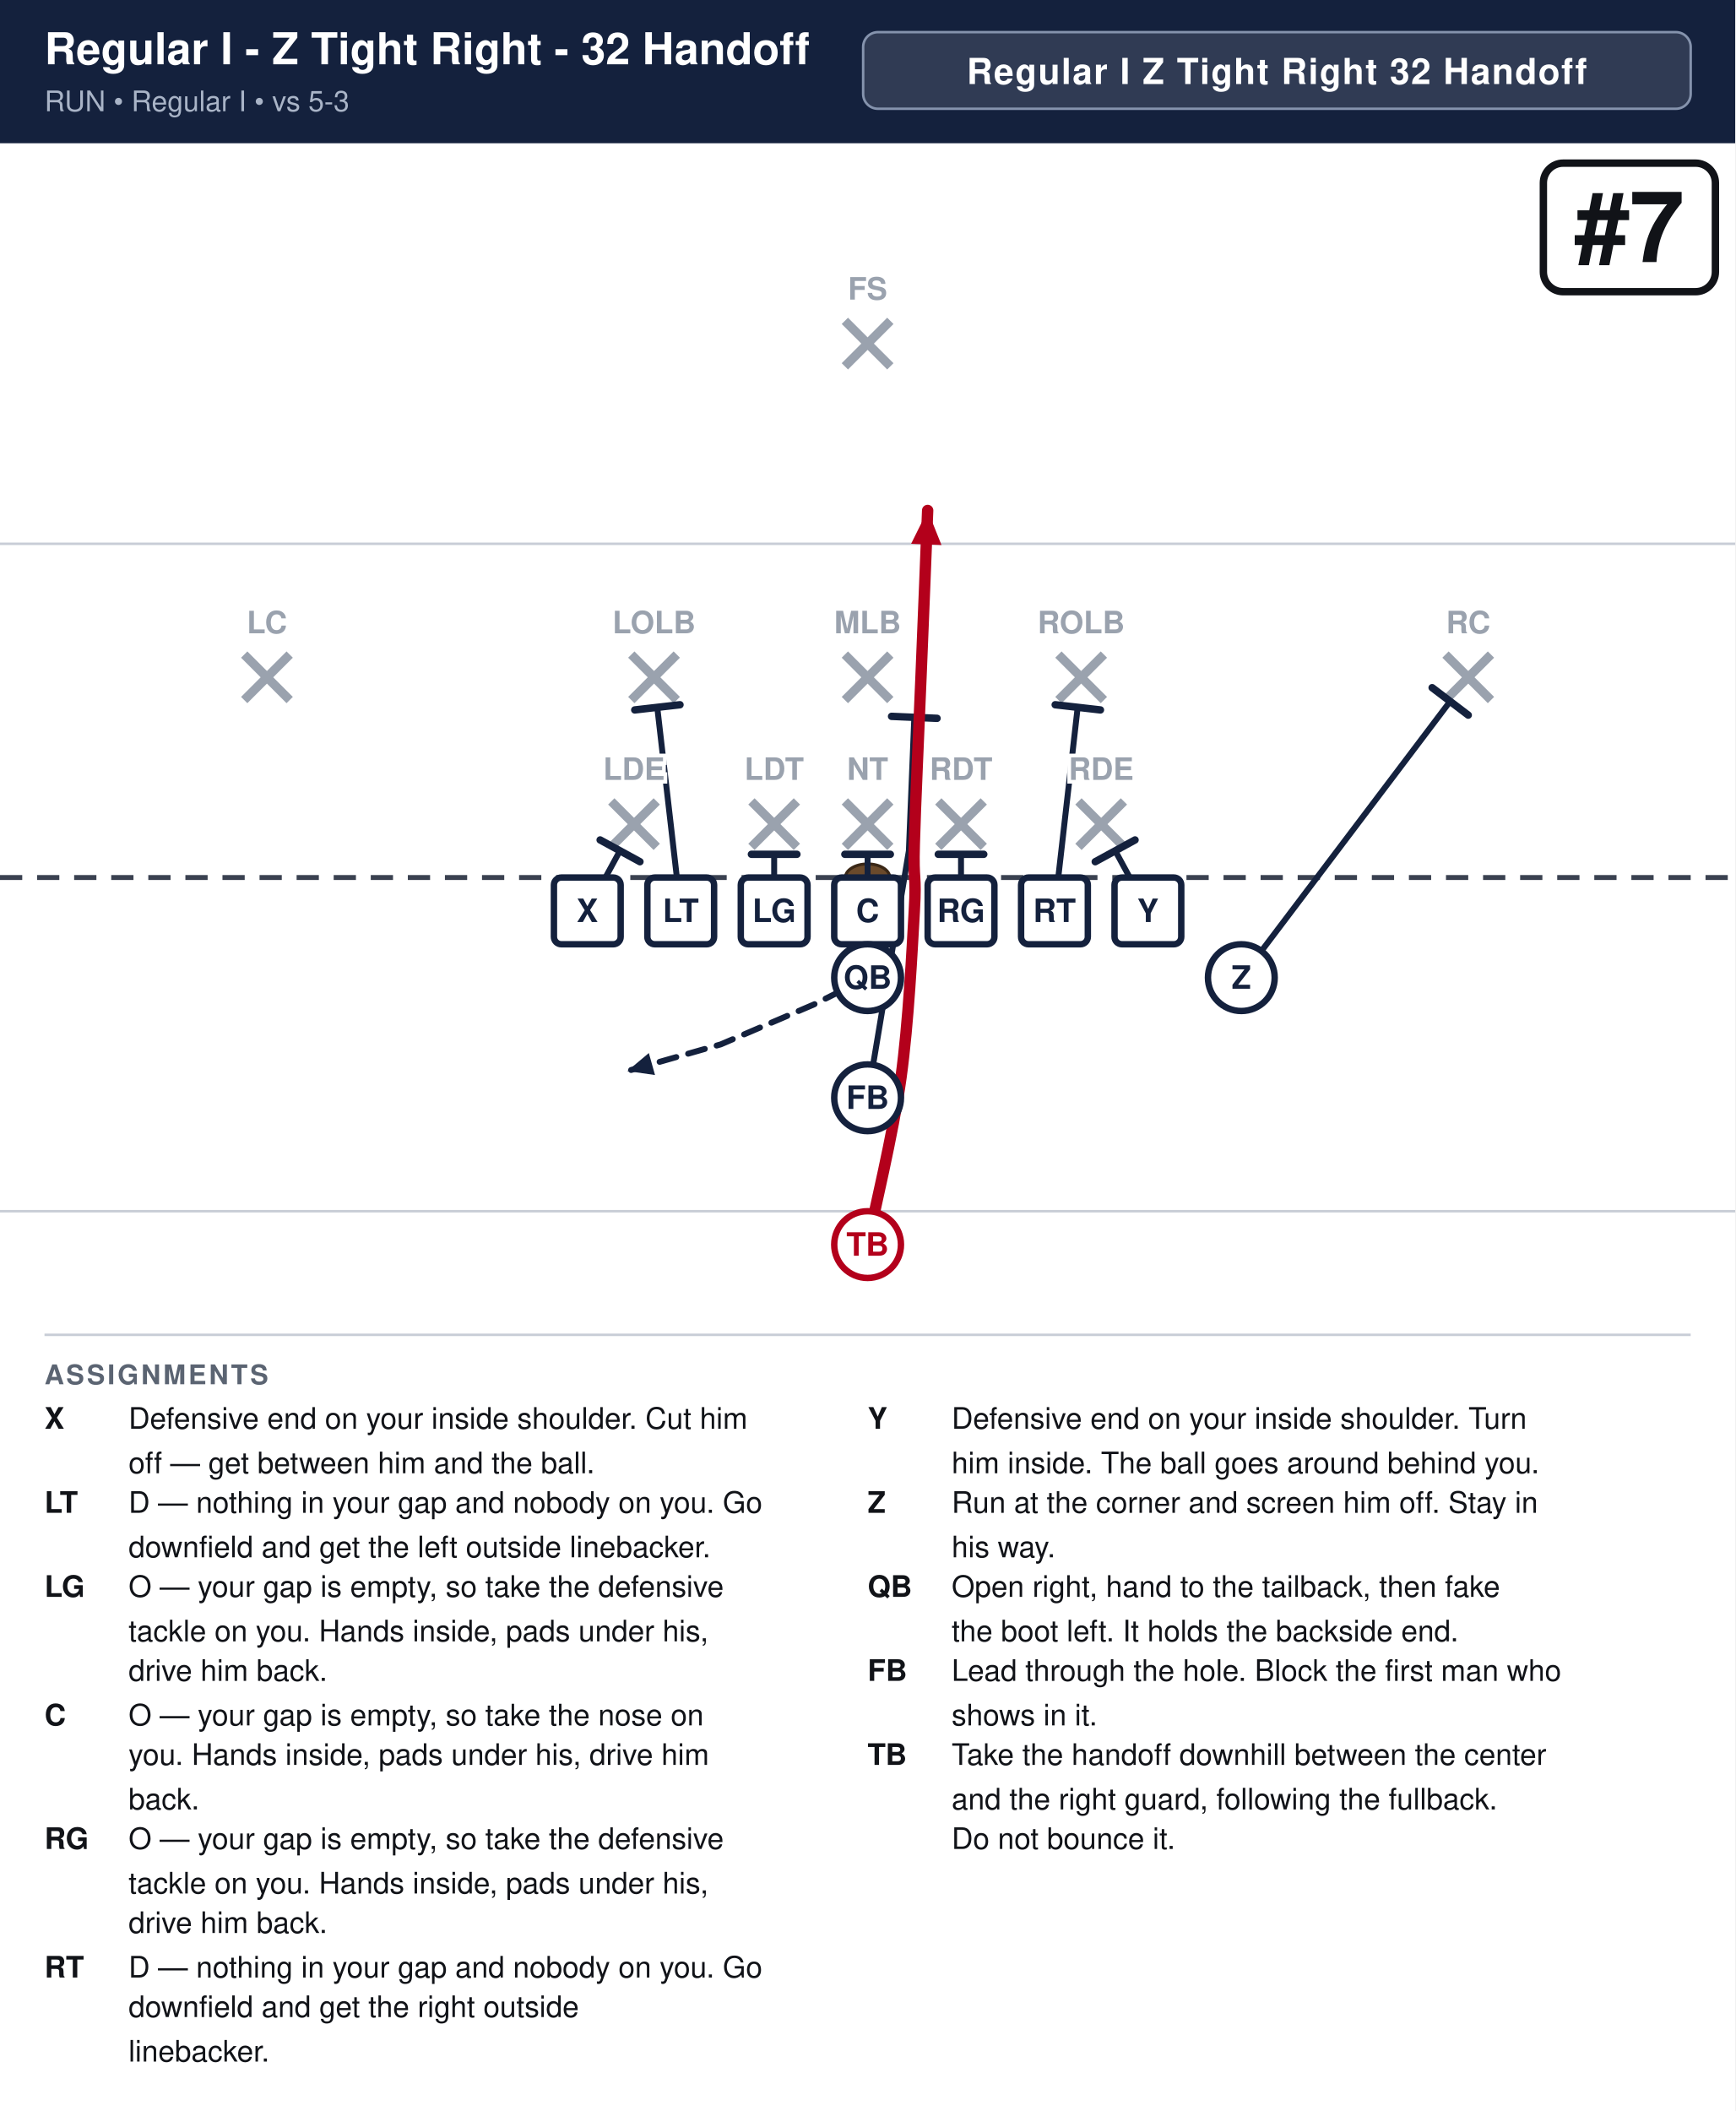
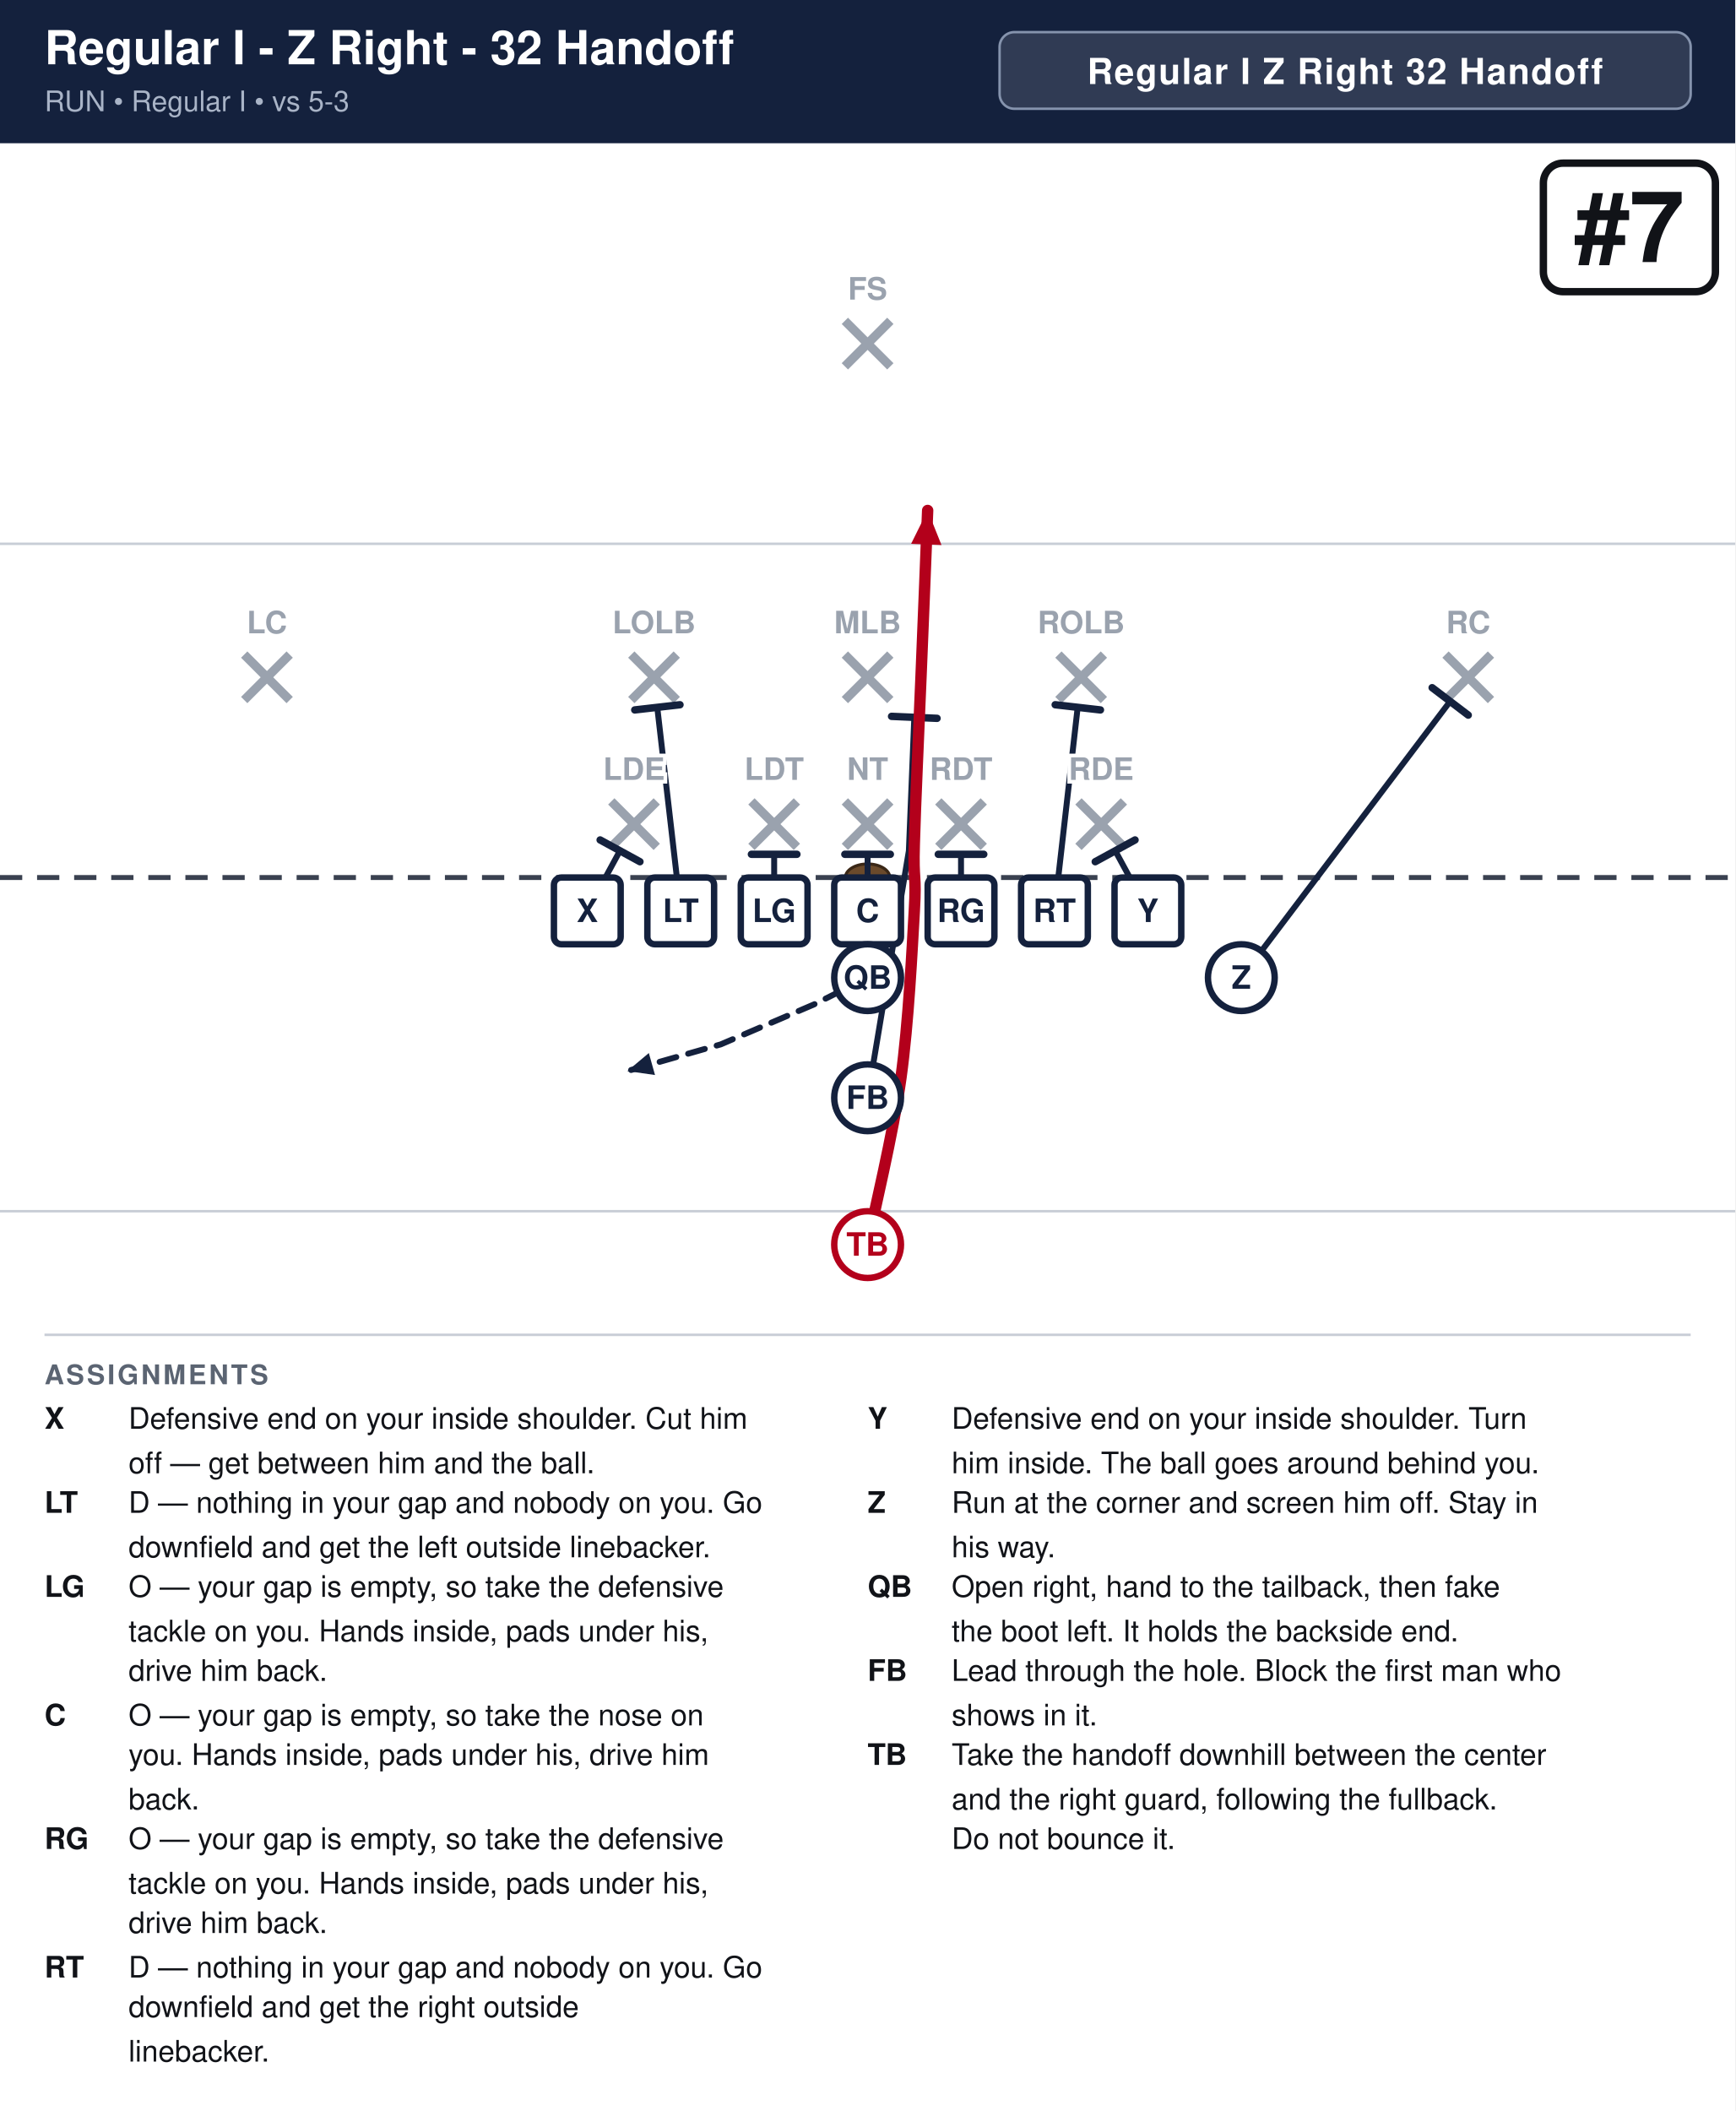
<svg xmlns="http://www.w3.org/2000/svg" width="702" height="854" viewBox="0 0 702 854" font-family="Segoe UI, Helvetica, Arial, sans-serif">
  <rect width="100%" height="100%" fill="#ffffff" />
  <rect x="0" y="0" width="702" height="58" fill="#14213d" />
-   <text x="18" y="26" font-size="17.8" font-weight="700" fill="#ffffff">Regular I - Z Tight Right - 32 Handoff</text>
+   <text x="18" y="26" font-size="19.0" font-weight="700" fill="#ffffff">Regular I - Z Right - 32 Handoff</text>
  <text x="18" y="45" font-size="11.5" fill="#a9b4c7">RUN  •  Regular I  •  vs 5-3</text>
-   <rect x="349.2" y="13" width="334.8" height="31" rx="6" fill="#ffffff" fill-opacity="0.12" stroke="#8593ad" stroke-width="1" />
-   <text x="516.6" y="34" text-anchor="middle" font-size="14.5" font-weight="700" fill="#ffffff" letter-spacing="0.5">Regular I Z Tight Right 32 Handoff</text>
+   <rect x="404.4" y="13" width="279.6" height="31" rx="6" fill="#ffffff" fill-opacity="0.12" stroke="#8593ad" stroke-width="1" />
+   <text x="544.2" y="34" text-anchor="middle" font-size="14.5" font-weight="700" fill="#ffffff" letter-spacing="0.5">Regular I Z Right 32 Handoff</text>
  <clipPath id="fieldclip">
    <rect x="0" y="58" width="702" height="472" />
  </clipPath>
  <g clip-path="url(#fieldclip)">
    <g transform="translate(-0.0,31.0)">
      <rect x="0" y="0" width="702" height="513" fill="#ffffff" />
      <line x1="0" y1="459.0" x2="702" y2="459.0" stroke="#c8cdd6" stroke-width="1" />
      <line x1="0" y1="189.0" x2="702" y2="189.0" stroke="#c8cdd6" stroke-width="1" />
      <line x1="0" y1="324.0" x2="702" y2="324.0" stroke="#3a4150" stroke-width="2" stroke-dasharray="9 6" />
      <ellipse cx="351.0" cy="324.0" rx="9" ry="5.5" fill="#6b4a2b" stroke="#3a2716" stroke-width="1.2" />
      <line x1="247.3" y1="293.2" x2="265.7" y2="311.6" stroke="#9aa2ae" stroke-width="3.6" />
      <line x1="265.7" y1="293.2" x2="247.3" y2="311.6" stroke="#9aa2ae" stroke-width="3.6" />
      <line x1="304.0" y1="293.2" x2="322.4" y2="311.6" stroke="#9aa2ae" stroke-width="3.6" />
      <line x1="322.4" y1="293.2" x2="304.0" y2="311.6" stroke="#9aa2ae" stroke-width="3.6" />
      <line x1="341.8" y1="293.2" x2="360.2" y2="311.6" stroke="#9aa2ae" stroke-width="3.6" />
      <line x1="360.2" y1="293.2" x2="341.8" y2="311.6" stroke="#9aa2ae" stroke-width="3.6" />
      <line x1="379.6" y1="293.2" x2="398.0" y2="311.6" stroke="#9aa2ae" stroke-width="3.6" />
      <line x1="398.0" y1="293.2" x2="379.6" y2="311.6" stroke="#9aa2ae" stroke-width="3.6" />
      <line x1="436.3" y1="293.2" x2="454.7" y2="311.6" stroke="#9aa2ae" stroke-width="3.6" />
      <line x1="454.7" y1="293.2" x2="436.3" y2="311.6" stroke="#9aa2ae" stroke-width="3.6" />
      <line x1="255.4" y1="233.8" x2="273.8" y2="252.2" stroke="#9aa2ae" stroke-width="3.6" />
      <line x1="273.8" y1="233.8" x2="255.4" y2="252.2" stroke="#9aa2ae" stroke-width="3.6" />
      <line x1="341.8" y1="233.8" x2="360.2" y2="252.2" stroke="#9aa2ae" stroke-width="3.6" />
      <line x1="360.2" y1="233.8" x2="341.8" y2="252.2" stroke="#9aa2ae" stroke-width="3.6" />
      <line x1="428.2" y1="233.8" x2="446.6" y2="252.2" stroke="#9aa2ae" stroke-width="3.6" />
      <line x1="446.6" y1="233.8" x2="428.2" y2="252.2" stroke="#9aa2ae" stroke-width="3.6" />
      <line x1="98.8" y1="233.8" x2="117.2" y2="252.2" stroke="#9aa2ae" stroke-width="3.6" />
      <line x1="117.2" y1="233.8" x2="98.8" y2="252.2" stroke="#9aa2ae" stroke-width="3.6" />
      <line x1="584.8" y1="233.8" x2="603.2" y2="252.2" stroke="#9aa2ae" stroke-width="3.6" />
      <line x1="603.2" y1="233.8" x2="584.8" y2="252.2" stroke="#9aa2ae" stroke-width="3.6" />
      <line x1="341.8" y1="98.8" x2="360.2" y2="117.2" stroke="#9aa2ae" stroke-width="3.6" />
      <line x1="360.2" y1="98.8" x2="341.8" y2="117.2" stroke="#9aa2ae" stroke-width="3.6" />
      <path d="M237.6,337.5 L250.8,313.2" fill="none" stroke="#14213d" stroke-width="2.4" stroke-linecap="round" stroke-linejoin="round" />
      <line x1="242.8" y1="308.8" x2="258.9" y2="317.6" stroke="#14213d" stroke-width="3.0" stroke-linecap="round" />
      <path d="M275.4,337.5 L265.9,255.1" fill="none" stroke="#14213d" stroke-width="2.4" stroke-linecap="round" stroke-linejoin="round" />
      <line x1="256.8" y1="256.2" x2="275.1" y2="254.1" stroke="#14213d" stroke-width="3.0" stroke-linecap="round" />
      <path d="M313.2,337.5 L313.2,314.6" fill="none" stroke="#14213d" stroke-width="2.4" stroke-linecap="round" stroke-linejoin="round" />
      <line x1="304.0" y1="314.6" x2="322.4" y2="314.6" stroke="#14213d" stroke-width="3.0" stroke-linecap="round" />
      <path d="M351.0,337.5 L351.0,314.6" fill="none" stroke="#14213d" stroke-width="2.4" stroke-linecap="round" stroke-linejoin="round" />
      <line x1="341.8" y1="314.6" x2="360.2" y2="314.6" stroke="#14213d" stroke-width="3.0" stroke-linecap="round" />
      <path d="M388.8,337.5 L388.8,314.6" fill="none" stroke="#14213d" stroke-width="2.4" stroke-linecap="round" stroke-linejoin="round" />
      <line x1="379.6" y1="314.6" x2="398.0" y2="314.6" stroke="#14213d" stroke-width="3.0" stroke-linecap="round" />
      <path d="M426.6,337.5 L436.0,255.1" fill="none" stroke="#14213d" stroke-width="2.4" stroke-linecap="round" stroke-linejoin="round" />
      <line x1="426.9" y1="254.1" x2="445.2" y2="256.2" stroke="#14213d" stroke-width="3.0" stroke-linecap="round" />
      <path d="M464.4,337.5 L451.2,313.2" fill="none" stroke="#14213d" stroke-width="2.4" stroke-linecap="round" stroke-linejoin="round" />
      <line x1="443.1" y1="317.6" x2="459.2" y2="308.8" stroke="#14213d" stroke-width="3.0" stroke-linecap="round" />
      <path d="M502.2,364.5 L586.7,252.7" fill="none" stroke="#14213d" stroke-width="2.4" stroke-linecap="round" stroke-linejoin="round" />
      <line x1="579.4" y1="247.2" x2="594.0" y2="258.3" stroke="#14213d" stroke-width="3.0" stroke-linecap="round" />
      <path d="M351.0,364.5 L329.4,375.3 L291.6,391.5 L253.8,402.3" fill="none" stroke="#14213d" stroke-width="2.4" stroke-linecap="round" stroke-linejoin="round" stroke-dasharray="7 5" />
      <polygon points="253.8,402.3 262.5,395.0 265.0,403.9" fill="#14213d" />
      <path d="M351.0,413.1 L367.7,313.2 L369.9,259.2" fill="none" stroke="#14213d" stroke-width="2.4" stroke-linecap="round" stroke-linejoin="round" />
      <line x1="360.7" y1="258.8" x2="379.1" y2="259.6" stroke="#14213d" stroke-width="3.0" stroke-linecap="round" />
      <path d="M351.0,472.5 C353.2,461.2 361.4,427.5 364.5,405.0 C367.6,382.5 369.0,353.2 369.9,337.5 C370.8,321.8 369.4,326.2 369.9,310.5 C370.3,294.8 371.7,265.5 372.6,243.0 C373.5,220.5 374.9,186.8 375.3,175.5" fill="none" stroke="#b3001b" stroke-width="4.6" stroke-linecap="round" stroke-linejoin="round" />
      <polygon points="375.3,175.5 380.9,189.5 368.6,189.0" fill="#b3001b" />
      <rect x="224.1" y="324.0" width="27.0" height="27.0" rx="3" fill="#ffffff" stroke="#14213d" stroke-width="2.6" />
      <text x="237.6" y="342.0" text-anchor="middle" font-size="13" font-weight="700" fill="#14213d">X</text>
      <rect x="261.9" y="324.0" width="27.0" height="27.0" rx="3" fill="#ffffff" stroke="#14213d" stroke-width="2.6" />
      <text x="275.4" y="342.0" text-anchor="middle" font-size="13" font-weight="700" fill="#14213d">LT</text>
      <rect x="299.7" y="324.0" width="27.0" height="27.0" rx="3" fill="#ffffff" stroke="#14213d" stroke-width="2.6" />
      <text x="313.2" y="342.0" text-anchor="middle" font-size="13" font-weight="700" fill="#14213d">LG</text>
      <rect x="337.5" y="324.0" width="27.0" height="27.0" rx="3" fill="#ffffff" stroke="#14213d" stroke-width="2.6" />
      <text x="351.0" y="342.0" text-anchor="middle" font-size="13" font-weight="700" fill="#14213d">C</text>
      <rect x="375.3" y="324.0" width="27.0" height="27.0" rx="3" fill="#ffffff" stroke="#14213d" stroke-width="2.6" />
      <text x="388.8" y="342.0" text-anchor="middle" font-size="13" font-weight="700" fill="#14213d">RG</text>
      <rect x="413.1" y="324.0" width="27.0" height="27.0" rx="3" fill="#ffffff" stroke="#14213d" stroke-width="2.6" />
      <text x="426.6" y="342.0" text-anchor="middle" font-size="13" font-weight="700" fill="#14213d">RT</text>
      <rect x="450.9" y="324.0" width="27.0" height="27.0" rx="3" fill="#ffffff" stroke="#14213d" stroke-width="2.6" />
      <text x="464.4" y="342.0" text-anchor="middle" font-size="13" font-weight="700" fill="#14213d">Y</text>
      <circle cx="502.2" cy="364.5" r="13.5" fill="#ffffff" stroke="#14213d" stroke-width="2.6" />
      <text x="502.2" y="369.0" text-anchor="middle" font-size="13" font-weight="700" fill="#14213d">Z</text>
      <circle cx="351.0" cy="364.5" r="13.5" fill="#ffffff" stroke="#14213d" stroke-width="2.6" />
      <text x="351.0" y="369.0" text-anchor="middle" font-size="13" font-weight="700" fill="#14213d">QB</text>
      <circle cx="351.0" cy="413.1" r="13.5" fill="#ffffff" stroke="#14213d" stroke-width="2.6" />
      <text x="351.0" y="417.6" text-anchor="middle" font-size="13" font-weight="700" fill="#14213d">FB</text>
      <circle cx="351.0" cy="472.5" r="13.5" fill="#ffffff" stroke="#b3001b" stroke-width="2.6" />
      <text x="351.0" y="477.0" text-anchor="middle" font-size="13" font-weight="700" fill="#b3001b">TB</text>
      <text x="256.5" y="284.5" text-anchor="middle" font-size="12.5" fill="#9aa2ae" font-weight="600" stroke="#fff" stroke-width="3" paint-order="stroke">LDE</text>
      <text x="313.2" y="284.5" text-anchor="middle" font-size="12.5" fill="#9aa2ae" font-weight="600" stroke="#fff" stroke-width="3" paint-order="stroke">LDT</text>
      <text x="351.0" y="284.5" text-anchor="middle" font-size="12.5" fill="#9aa2ae" font-weight="600" stroke="#fff" stroke-width="3" paint-order="stroke">NT</text>
      <text x="388.8" y="284.5" text-anchor="middle" font-size="12.5" fill="#9aa2ae" font-weight="600" stroke="#fff" stroke-width="3" paint-order="stroke">RDT</text>
      <text x="445.5" y="284.5" text-anchor="middle" font-size="12.5" fill="#9aa2ae" font-weight="600" stroke="#fff" stroke-width="3" paint-order="stroke">RDE</text>
      <text x="264.6" y="225.2" text-anchor="middle" font-size="12.5" fill="#9aa2ae" font-weight="600" stroke="#fff" stroke-width="3" paint-order="stroke">LOLB</text>
      <text x="351.0" y="225.2" text-anchor="middle" font-size="12.5" fill="#9aa2ae" font-weight="600" stroke="#fff" stroke-width="3" paint-order="stroke">MLB</text>
      <text x="437.4" y="225.2" text-anchor="middle" font-size="12.5" fill="#9aa2ae" font-weight="600" stroke="#fff" stroke-width="3" paint-order="stroke">ROLB</text>
      <text x="108.0" y="225.2" text-anchor="middle" font-size="12.5" fill="#9aa2ae" font-weight="600" stroke="#fff" stroke-width="3" paint-order="stroke">LC</text>
      <text x="594.0" y="225.2" text-anchor="middle" font-size="12.5" fill="#9aa2ae" font-weight="600" stroke="#fff" stroke-width="3" paint-order="stroke">RC</text>
      <text x="351.0" y="90.2" text-anchor="middle" font-size="12.5" fill="#9aa2ae" font-weight="600" stroke="#fff" stroke-width="3" paint-order="stroke">FS</text>
      <rect x="624.4" y="35.0" width="69.6" height="52.0" rx="8" fill="#ffffff" stroke="#111318" stroke-width="3" />
      <text x="659.2" y="75.0" text-anchor="middle" font-size="40" font-weight="800" fill="#111318">#7</text>
    </g>
  </g>
  <line x1="18" y1="540" x2="684" y2="540" stroke="#c8cdd6" stroke-width="1" />
  <text x="18" y="560" font-size="11" font-weight="700" fill="#5b6472" letter-spacing="1">ASSIGNMENTS</text>
  <text x="18" y="578" font-size="12" font-weight="700" fill="#111318">X</text>
  <text x="52" y="578" font-size="12" fill="#111318">Defensive end on your inside shoulder. Cut him</text>
  <text x="52" y="596" font-size="12" fill="#111318">off — get between him and the ball.</text>
  <text x="18" y="612" font-size="12" font-weight="700" fill="#111318">LT</text>
  <text x="52" y="612" font-size="12" fill="#111318">D — nothing in your gap and nobody on you. Go</text>
  <text x="52" y="630" font-size="12" fill="#111318">downfield and get the left outside linebacker.</text>
  <text x="18" y="646" font-size="12" font-weight="700" fill="#111318">LG</text>
  <text x="52" y="646" font-size="12" fill="#111318">O — your gap is empty, so take the defensive</text>
  <text x="52" y="664" font-size="12" fill="#111318">tackle on you. Hands inside, pads under his,</text>
  <text x="52" y="680" font-size="12" fill="#111318">drive him back.</text>
  <text x="18" y="698" font-size="12" font-weight="700" fill="#111318">C</text>
  <text x="52" y="698" font-size="12" fill="#111318">O — your gap is empty, so take the nose on</text>
  <text x="52" y="714" font-size="12" fill="#111318">you. Hands inside, pads under his, drive him</text>
  <text x="52" y="732" font-size="12" fill="#111318">back.</text>
  <text x="18" y="748" font-size="12" font-weight="700" fill="#111318">RG</text>
  <text x="52" y="748" font-size="12" fill="#111318">O — your gap is empty, so take the defensive</text>
  <text x="52" y="766" font-size="12" fill="#111318">tackle on you. Hands inside, pads under his,</text>
  <text x="52" y="782" font-size="12" fill="#111318">drive him back.</text>
  <text x="18" y="800" font-size="12" font-weight="700" fill="#111318">RT</text>
  <text x="52" y="800" font-size="12" fill="#111318">D — nothing in your gap and nobody on you. Go</text>
  <text x="52" y="816" font-size="12" fill="#111318">downfield and get the right outside</text>
  <text x="52" y="834" font-size="12" fill="#111318">linebacker.</text>
  <text x="351" y="578" font-size="12" font-weight="700" fill="#111318">Y</text>
  <text x="385" y="578" font-size="12" fill="#111318">Defensive end on your inside shoulder. Turn</text>
  <text x="385" y="596" font-size="12" fill="#111318">him inside. The ball goes around behind you.</text>
  <text x="351" y="612" font-size="12" font-weight="700" fill="#111318">Z</text>
  <text x="385" y="612" font-size="12" fill="#111318">Run at the corner and screen him off. Stay in</text>
  <text x="385" y="630" font-size="12" fill="#111318">his way.</text>
  <text x="351" y="646" font-size="12" font-weight="700" fill="#111318">QB</text>
  <text x="385" y="646" font-size="12" fill="#111318">Open right, hand to the tailback, then fake</text>
  <text x="385" y="664" font-size="12" fill="#111318">the boot left. It holds the backside end.</text>
  <text x="351" y="680" font-size="12" font-weight="700" fill="#111318">FB</text>
  <text x="385" y="680" font-size="12" fill="#111318">Lead through the hole. Block the first man who</text>
  <text x="385" y="698" font-size="12" fill="#111318">shows in it.</text>
  <text x="351" y="714" font-size="12" font-weight="700" fill="#111318">TB</text>
  <text x="385" y="714" font-size="12" fill="#111318">Take the handoff downhill between the center</text>
  <text x="385" y="732" font-size="12" fill="#111318">and the right guard, following the fullback.</text>
  <text x="385" y="748" font-size="12" fill="#111318">Do not bounce it.</text>
</svg>
